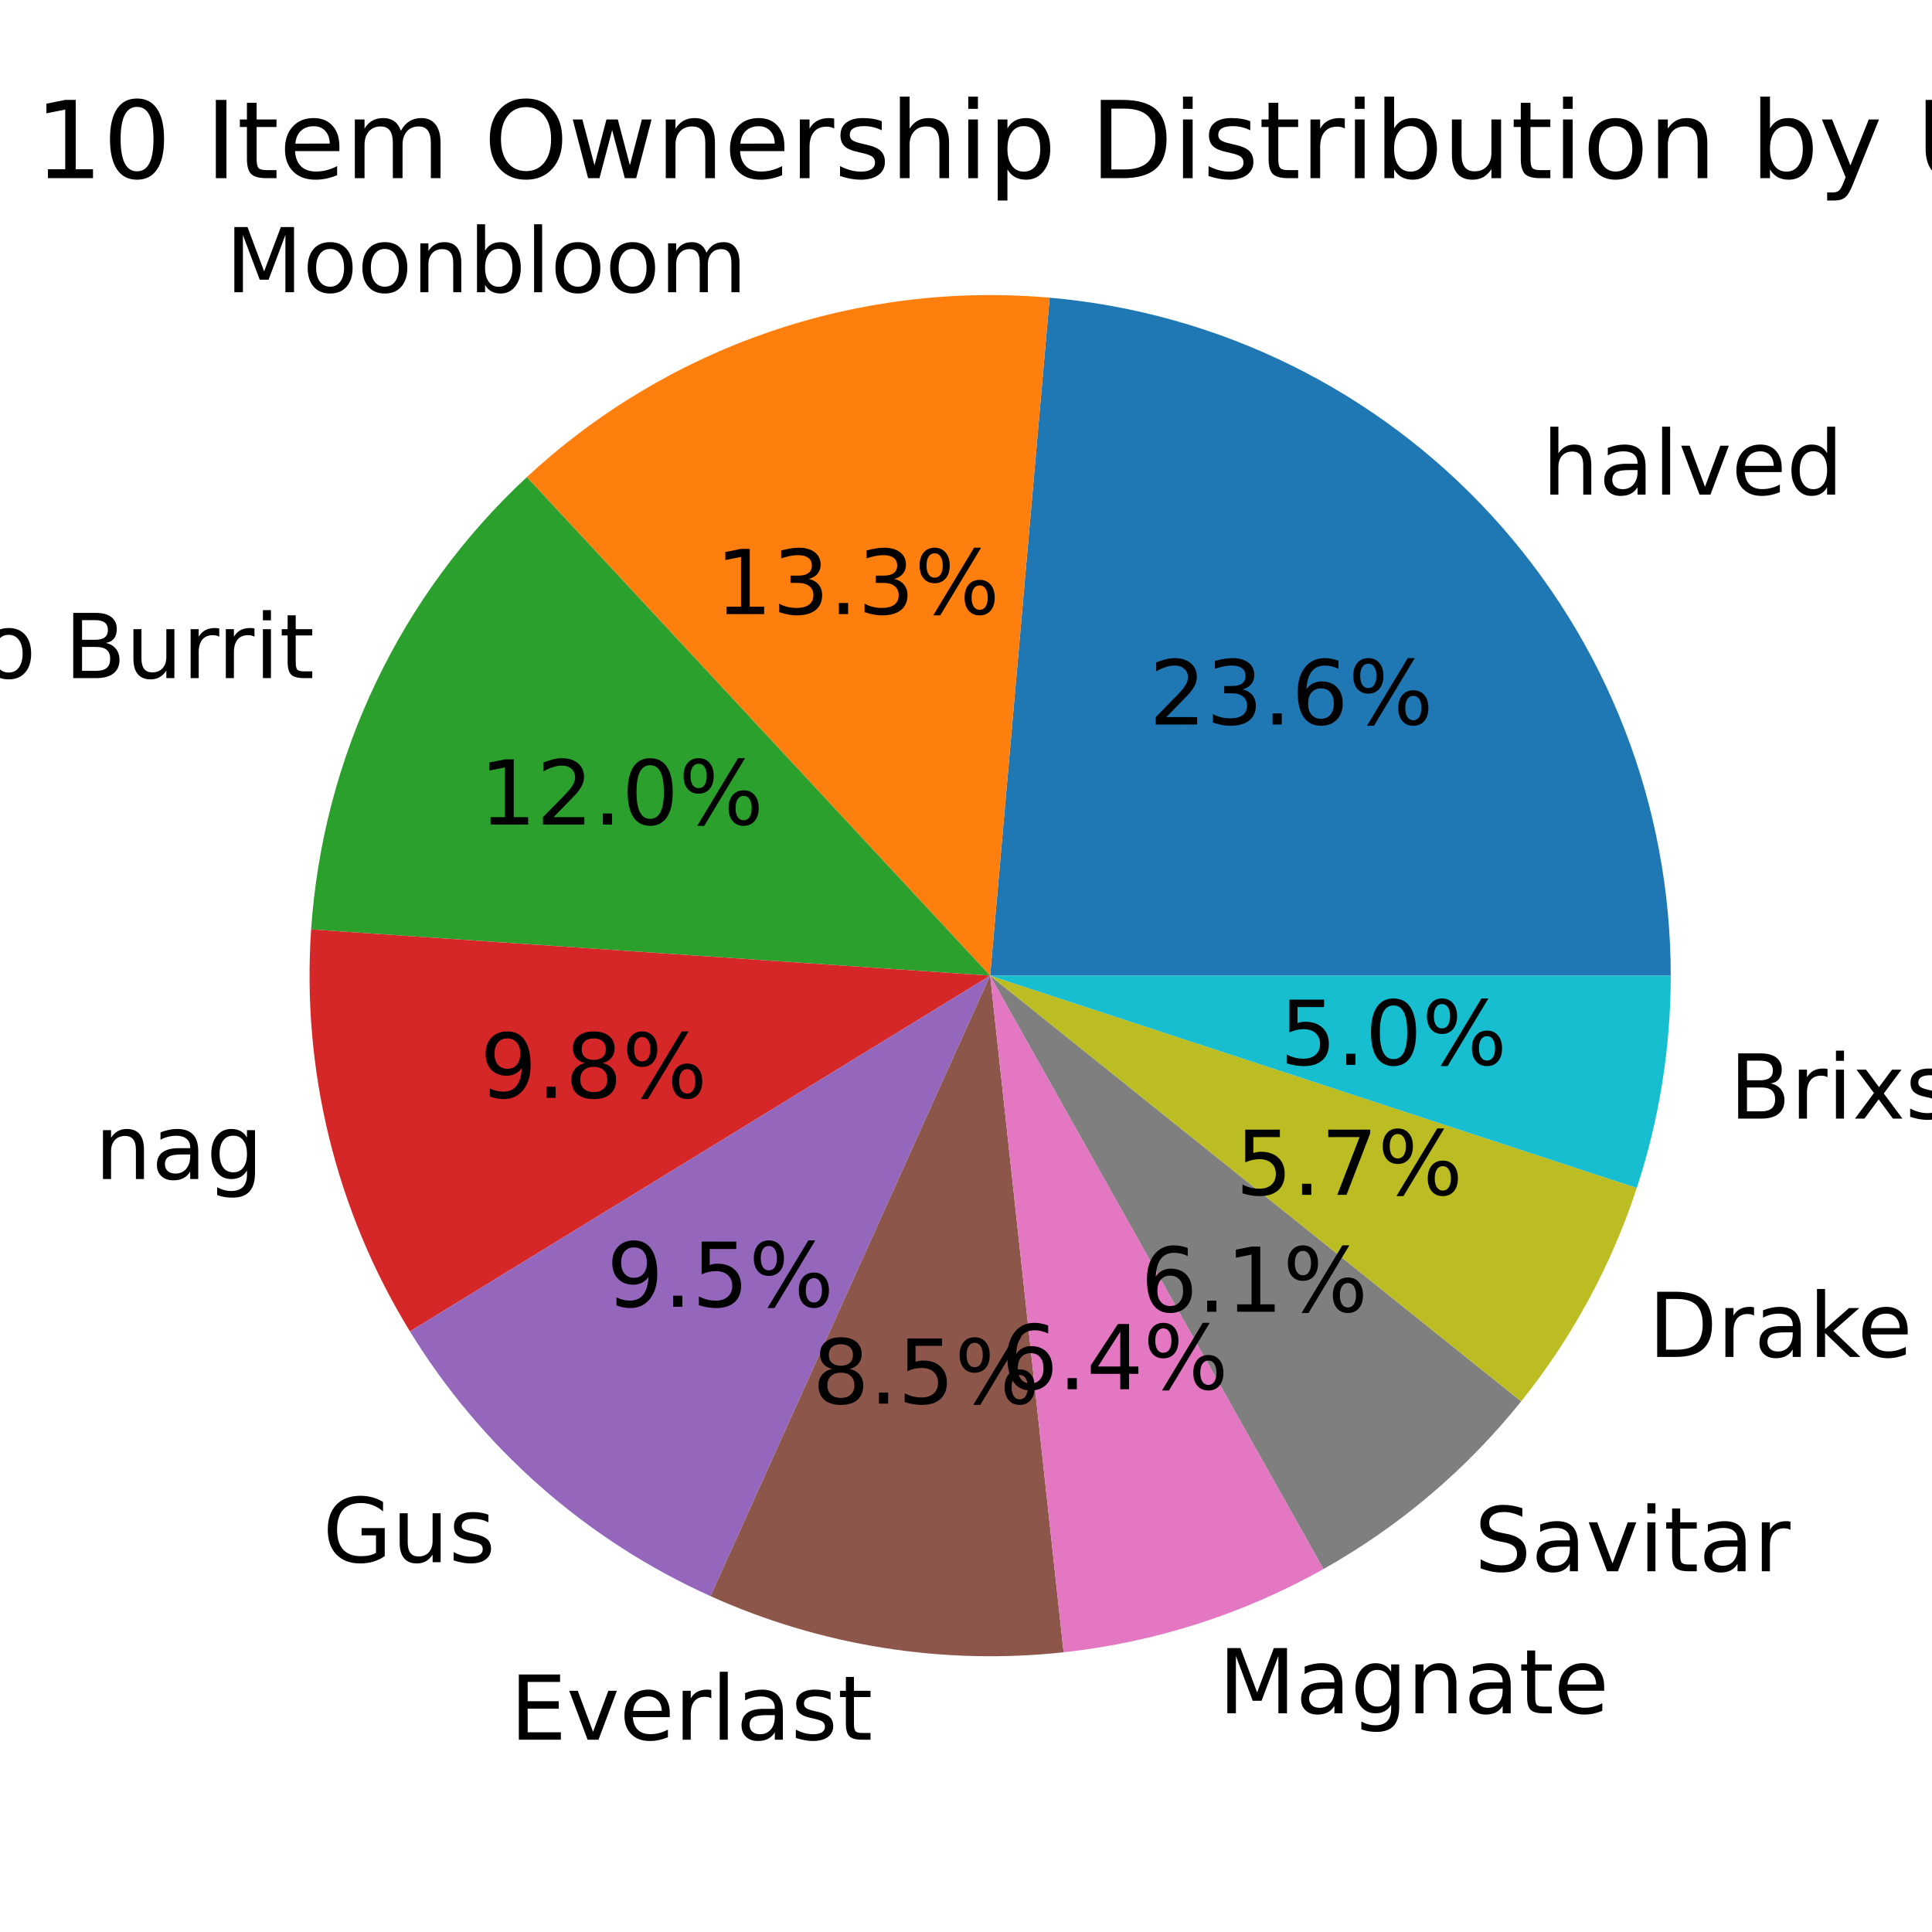
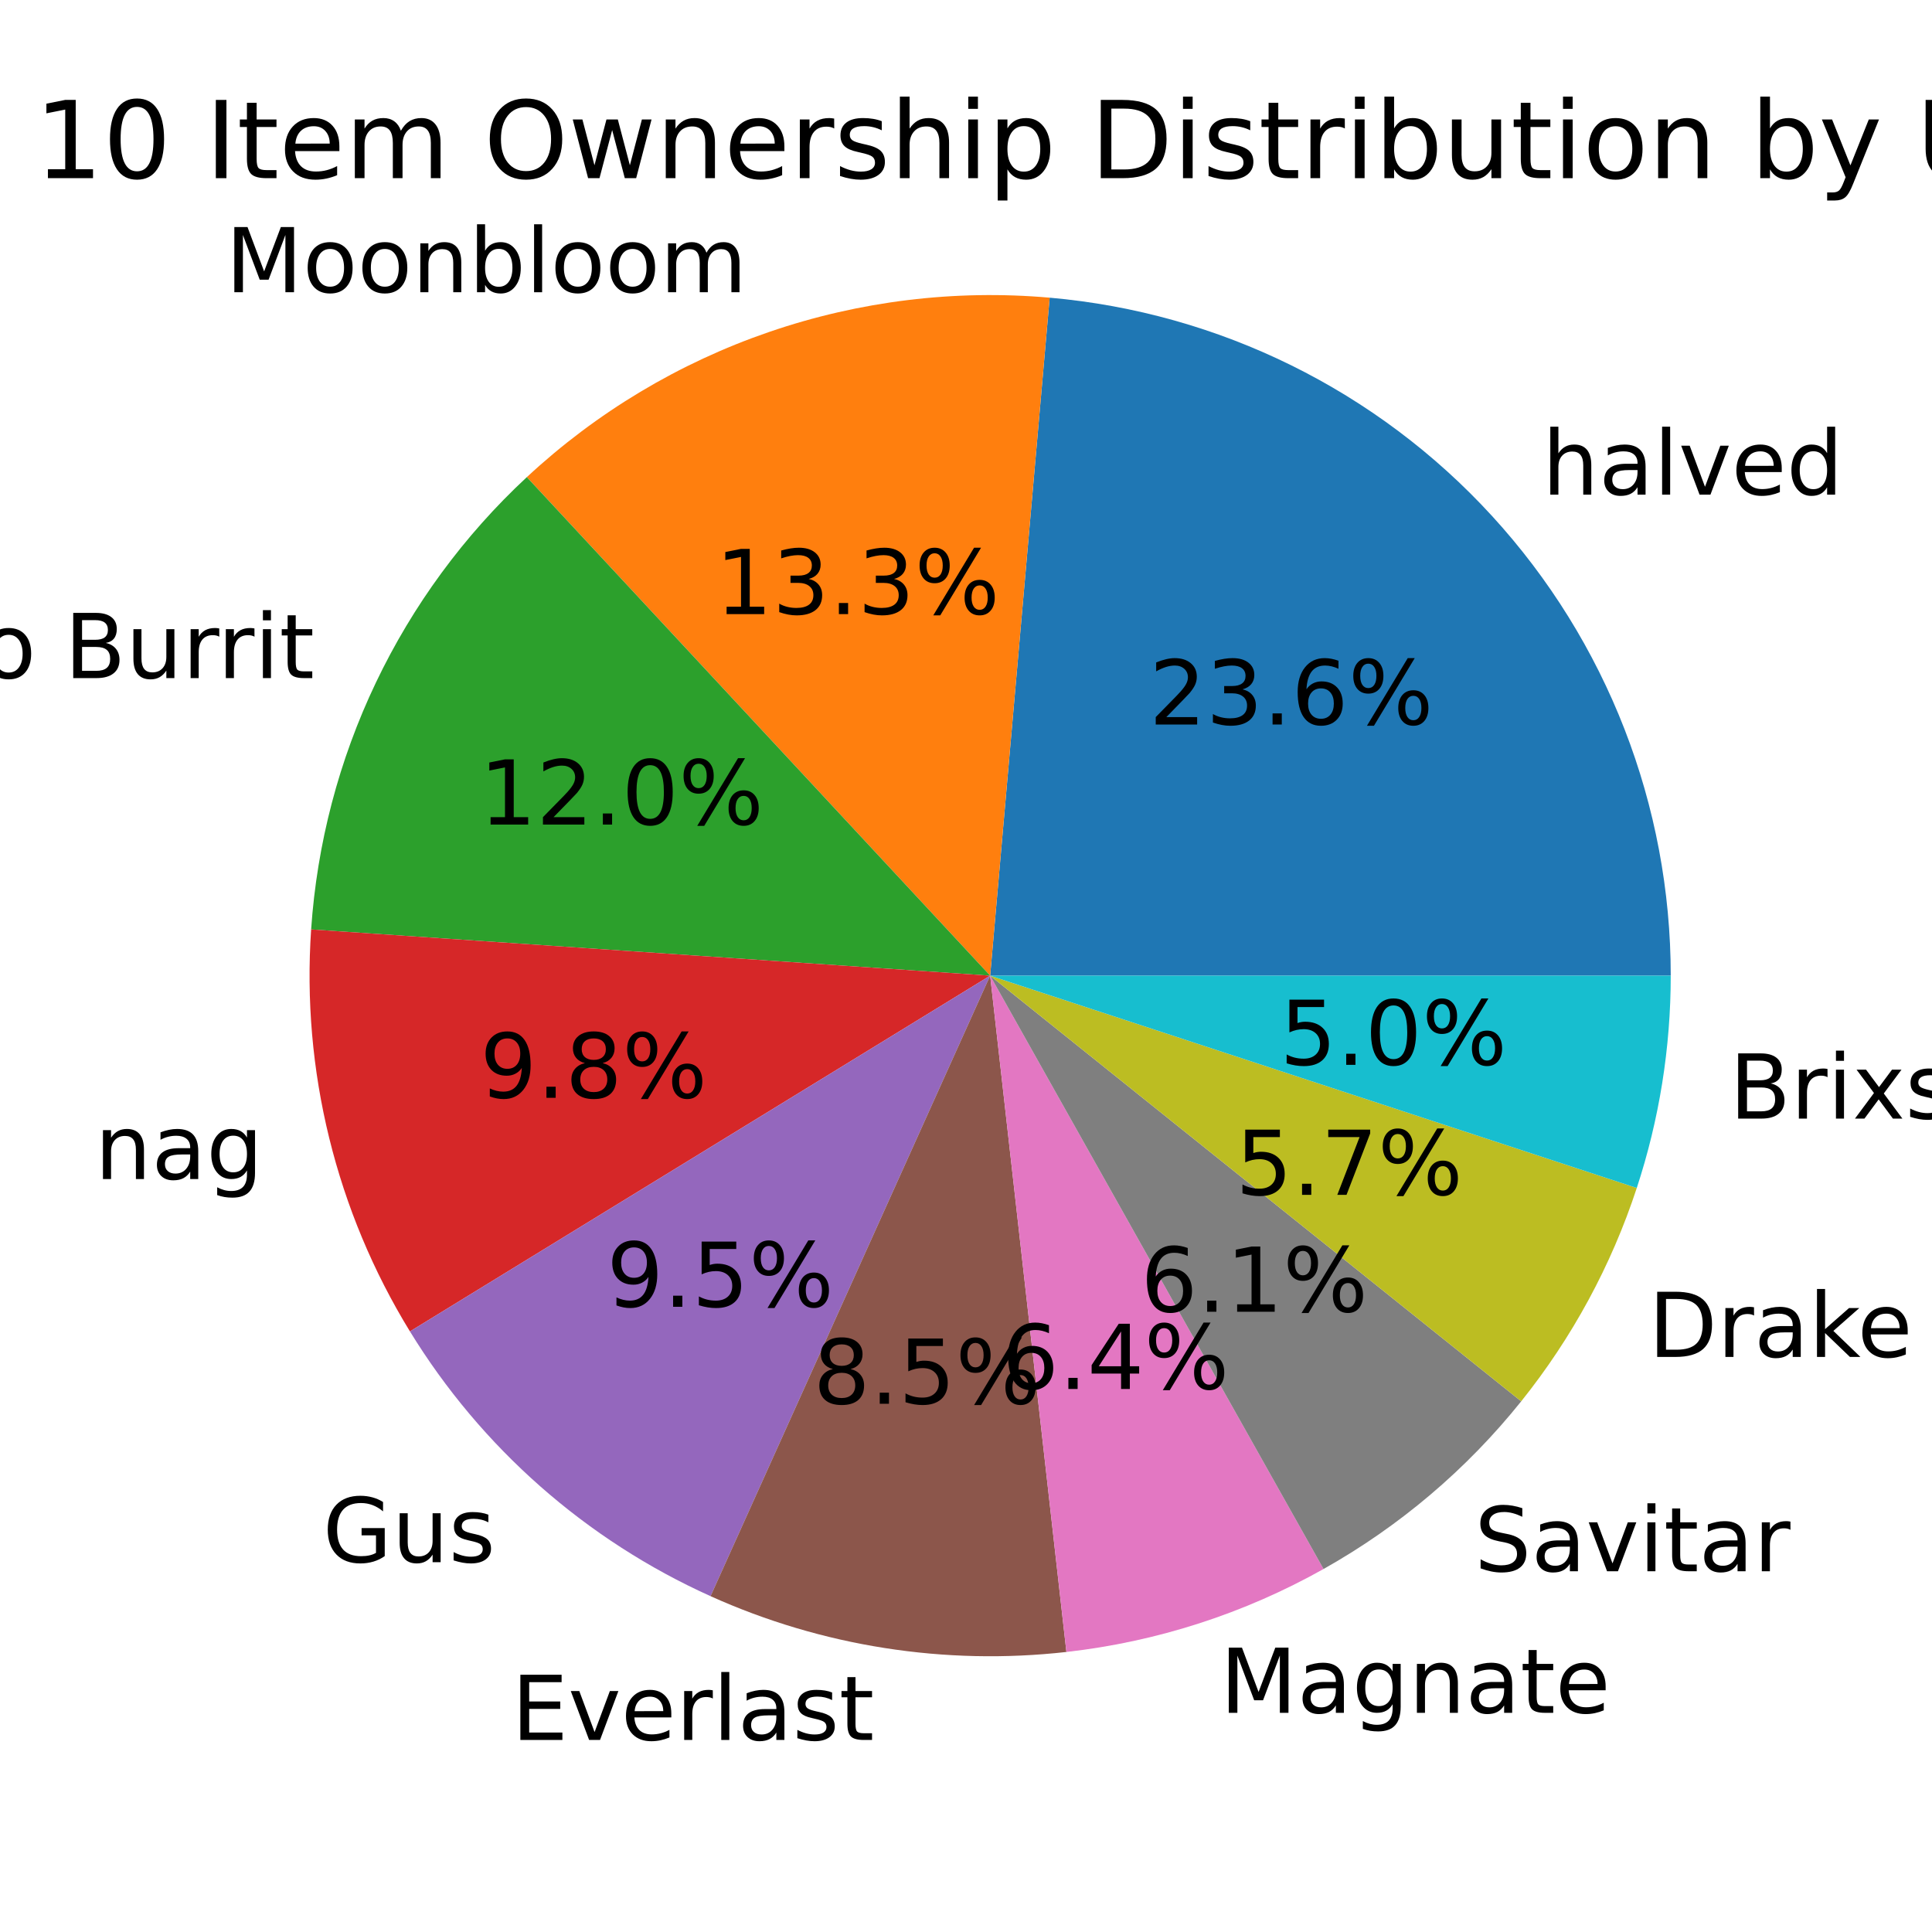
<svg xmlns="http://www.w3.org/2000/svg" xmlns:xlink="http://www.w3.org/1999/xlink" width="216pt" height="216pt" viewBox="0 0 216 216" version="1.1">
  <defs>
    <style type="text/css">*{stroke-linejoin: round; stroke-linecap: butt}</style>
  </defs>
  <g id="figure_1">
    <g id="patch_1">
      <path d="M 0 216  L 216 216  L 216 0  L 0 0  z " style="fill: #ffffff" />
    </g>
    <g id="axes_1">
      <g id="patch_2">
        <path d="M 186.791 109.08  C 186.791 90.057 179.657 71.709 166.807 57.682  C 153.958 43.655 136.304 34.944 117.353 33.281  L 110.7 109.08  z " style="fill: #1f77b4" />
      </g>
      <g id="patch_3">
        <path d="M 117.353 33.281  C 106.749 32.35 96.066 33.655 85.997 37.111  C 75.928 40.567 66.696 46.097 58.899 53.345  L 110.7 109.08  z " style="fill: #ff7f0e" />
      </g>
      <g id="patch_4">
        <path d="M 58.899 53.345  C 51.874 59.873 46.147 67.672 42.019 76.328  C 37.891 84.984 35.436 94.343 34.785 103.911  L 110.7 109.08  z " style="fill: #2ca02c" />
      </g>
      <g id="patch_5">
        <path d="M 34.785 103.911  C 34.251 111.746 34.934 119.617 36.809 127.243  C 38.683 134.869 41.727 142.159 45.832 148.854  L 110.7 109.08  z " style="fill: #d62728" />
      </g>
      <g id="patch_6">
        <path d="M 45.832 148.854  C 49.8 155.325 54.713 161.166 60.41 166.183  C 66.106 171.199 72.521 175.335 79.441 178.454  L 110.7 109.08  z " style="fill: #9467bd" />
      </g>
      <g id="patch_7">
-         <path d="M 79.441 178.454  C 85.595 181.227 92.091 183.169 98.758 184.228  C 105.425 185.287 112.203 185.455 118.913 184.726  L 110.7 109.08  z " style="fill: #8c564b" />
+         <path d="M 79.441 178.454  C 85.643 181.248 92.192 183.199 98.913 184.252  C 105.633 185.306 112.465 185.454 119.225 184.692  L 110.7 109.08  z " style="fill: #8c564b" />
      </g>
      <g id="patch_8">
-         <path d="M 118.913 184.726  C 124.008 184.173 129.034 183.107 133.915 181.543  C 138.796 179.979 143.506 177.927 147.974 175.416  L 110.7 109.08  z " style="fill: #e377c2" />
+         <path d="M 119.225 184.692  C 124.266 184.124 129.237 183.053 134.064 181.495  C 138.892 179.937 143.551 177.901 147.974 175.416  L 110.7 109.08  z " style="fill: #e377c2" />
      </g>
      <g id="patch_9">
        <path d="M 147.974 175.416  C 152.213 173.034 156.215 170.251 159.923 167.105  C 163.632 163.959 167.03 160.465 170.071 156.671  L 110.7 109.08  z " style="fill: #7f7f7f" />
      </g>
      <g id="patch_10">
        <path d="M 170.071 156.671  C 172.916 153.121 175.437 149.324 177.604 145.324  C 179.771 141.325 181.575 137.139 182.994 132.817  L 110.7 109.08  z " style="fill: #bcbd22" />
      </g>
      <g id="patch_11">
        <path d="M 182.994 132.817  C 184.249 128.992 185.2 125.074 185.836 121.099  C 186.471 117.124 186.791 113.105 186.791 109.08  L 110.7 109.08  z " style="fill: #17becf" />
      </g>
      <g id="matplotlib.axis_1" />
      <g id="matplotlib.axis_2" />
      <g id="text_1">
        <g transform="translate(172.4182 55.3013) scale(0.1 -0.1)">
          <defs>
            <path id="DejaVuSans-68" d="M 3513 2113  L 3513 0  L 2938 0  L 2938 2094  Q 2938 2591 2744 2837  Q 2550 3084 2163 3084  Q 1697 3084 1428 2787  Q 1159 2491 1159 1978  L 1159 0  L 581 0  L 581 4863  L 1159 4863  L 1159 2956  Q 1366 3272 1645 3428  Q 1925 3584 2291 3584  Q 2894 3584 3203 3211  Q 3513 2838 3513 2113  z " transform="scale(0.015625)" />
            <path id="DejaVuSans-61" d="M 2194 1759  Q 1497 1759 1228 1600  Q 959 1441 959 1056  Q 959 750 1161 570  Q 1363 391 1709 391  Q 2188 391 2477 730  Q 2766 1069 2766 1631  L 2766 1759  L 2194 1759  z M 3341 1997  L 3341 0  L 2766 0  L 2766 531  Q 2569 213 2275 61  Q 1981 -91 1556 -91  Q 1019 -91 701 211  Q 384 513 384 1019  Q 384 1609 779 1909  Q 1175 2209 1959 2209  L 2766 2209  L 2766 2266  Q 2766 2663 2505 2880  Q 2244 3097 1772 3097  Q 1472 3097 1187 3025  Q 903 2953 641 2809  L 641 3341  Q 956 3463 1253 3523  Q 1550 3584 1831 3584  Q 2591 3584 2966 3190  Q 3341 2797 3341 1997  z " transform="scale(0.015625)" />
            <path id="DejaVuSans-6c" d="M 603 4863  L 1178 4863  L 1178 0  L 603 0  L 603 4863  z " transform="scale(0.015625)" />
            <path id="DejaVuSans-76" d="M 191 3500  L 800 3500  L 1894 563  L 2988 3500  L 3597 3500  L 2284 0  L 1503 0  L 191 3500  z " transform="scale(0.015625)" />
            <path id="DejaVuSans-65" d="M 3597 1894  L 3597 1613  L 953 1613  Q 991 1019 1311 708  Q 1631 397 2203 397  Q 2534 397 2845 478  Q 3156 559 3463 722  L 3463 178  Q 3153 47 2828 -22  Q 2503 -91 2169 -91  Q 1331 -91 842 396  Q 353 884 353 1716  Q 353 2575 817 3079  Q 1281 3584 2069 3584  Q 2775 3584 3186 3129  Q 3597 2675 3597 1894  z M 3022 2063  Q 3016 2534 2758 2815  Q 2500 3097 2075 3097  Q 1594 3097 1305 2825  Q 1016 2553 972 2059  L 3022 2063  z " transform="scale(0.015625)" />
            <path id="DejaVuSans-64" d="M 2906 2969  L 2906 4863  L 3481 4863  L 3481 0  L 2906 0  L 2906 525  Q 2725 213 2448 61  Q 2172 -91 1784 -91  Q 1150 -91 751 415  Q 353 922 353 1747  Q 353 2572 751 3078  Q 1150 3584 1784 3584  Q 2172 3584 2448 3432  Q 2725 3281 2906 2969  z M 947 1747  Q 947 1113 1208 752  Q 1469 391 1925 391  Q 2381 391 2643 752  Q 2906 1113 2906 1747  Q 2906 2381 2643 2742  Q 2381 3103 1925 3103  Q 1469 3103 1208 2742  Q 947 2381 947 1747  z " transform="scale(0.015625)" />
          </defs>
          <use xlink:href="#DejaVuSans-68" />
          <use xlink:href="#DejaVuSans-61" x="63.379" />
          <use xlink:href="#DejaVuSans-6c" x="124.658" />
          <use xlink:href="#DejaVuSans-76" x="152.441" />
          <use xlink:href="#DejaVuSans-65" x="211.621" />
          <use xlink:href="#DejaVuSans-64" x="273.145" />
        </g>
      </g>
      <g id="text_2">
        <g transform="translate(128.4809 81.00042) scale(0.1 -0.1)">
          <defs>
            <path id="DejaVuSans-32" d="M 1228 531  L 3431 531  L 3431 0  L 469 0  L 469 531  Q 828 903 1448 1529  Q 2069 2156 2228 2338  Q 2531 2678 2651 2914  Q 2772 3150 2772 3378  Q 2772 3750 2511 3984  Q 2250 4219 1831 4219  Q 1534 4219 1204 4116  Q 875 4013 500 3803  L 500 4441  Q 881 4594 1212 4672  Q 1544 4750 1819 4750  Q 2544 4750 2975 4387  Q 3406 4025 3406 3419  Q 3406 3131 3298 2873  Q 3191 2616 2906 2266  Q 2828 2175 2409 1742  Q 1991 1309 1228 531  z " transform="scale(0.015625)" />
            <path id="DejaVuSans-33" d="M 2597 2516  Q 3050 2419 3304 2112  Q 3559 1806 3559 1356  Q 3559 666 3084 287  Q 2609 -91 1734 -91  Q 1441 -91 1130 -33  Q 819 25 488 141  L 488 750  Q 750 597 1062 519  Q 1375 441 1716 441  Q 2309 441 2620 675  Q 2931 909 2931 1356  Q 2931 1769 2642 2001  Q 2353 2234 1838 2234  L 1294 2234  L 1294 2753  L 1863 2753  Q 2328 2753 2575 2939  Q 2822 3125 2822 3475  Q 2822 3834 2567 4026  Q 2313 4219 1838 4219  Q 1578 4219 1281 4162  Q 984 4106 628 3988  L 628 4550  Q 988 4650 1302 4700  Q 1616 4750 1894 4750  Q 2613 4750 3031 4423  Q 3450 4097 3450 3541  Q 3450 3153 3228 2886  Q 3006 2619 2597 2516  z " transform="scale(0.015625)" />
            <path id="DejaVuSans-2e" d="M 684 794  L 1344 794  L 1344 0  L 684 0  L 684 794  z " transform="scale(0.015625)" />
            <path id="DejaVuSans-36" d="M 2113 2584  Q 1688 2584 1439 2293  Q 1191 2003 1191 1497  Q 1191 994 1439 701  Q 1688 409 2113 409  Q 2538 409 2786 701  Q 3034 994 3034 1497  Q 3034 2003 2786 2293  Q 2538 2584 2113 2584  z M 3366 4563  L 3366 3988  Q 3128 4100 2886 4159  Q 2644 4219 2406 4219  Q 1781 4219 1451 3797  Q 1122 3375 1075 2522  Q 1259 2794 1537 2939  Q 1816 3084 2150 3084  Q 2853 3084 3261 2657  Q 3669 2231 3669 1497  Q 3669 778 3244 343  Q 2819 -91 2113 -91  Q 1303 -91 875 529  Q 447 1150 447 2328  Q 447 3434 972 4092  Q 1497 4750 2381 4750  Q 2619 4750 2861 4703  Q 3103 4656 3366 4563  z " transform="scale(0.015625)" />
            <path id="DejaVuSans-25" d="M 4653 2053  Q 4381 2053 4226 1822  Q 4072 1591 4072 1178  Q 4072 772 4226 539  Q 4381 306 4653 306  Q 4919 306 5073 539  Q 5228 772 5228 1178  Q 5228 1588 5073 1820  Q 4919 2053 4653 2053  z M 4653 2450  Q 5147 2450 5437 2106  Q 5728 1763 5728 1178  Q 5728 594 5436 251  Q 5144 -91 4653 -91  Q 4153 -91 3862 251  Q 3572 594 3572 1178  Q 3572 1766 3864 2108  Q 4156 2450 4653 2450  z M 1428 4353  Q 1159 4353 1004 4120  Q 850 3888 850 3481  Q 850 3069 1003 2837  Q 1156 2606 1428 2606  Q 1700 2606 1854 2837  Q 2009 3069 2009 3481  Q 2009 3884 1853 4118  Q 1697 4353 1428 4353  z M 4250 4750  L 4750 4750  L 1831 -91  L 1331 -91  L 4250 4750  z M 1428 4750  Q 1922 4750 2215 4408  Q 2509 4066 2509 3481  Q 2509 2891 2217 2550  Q 1925 2209 1428 2209  Q 931 2209 642 2551  Q 353 2894 353 3481  Q 353 4063 643 4406  Q 934 4750 1428 4750  z " transform="scale(0.015625)" />
          </defs>
          <use xlink:href="#DejaVuSans-32" />
          <use xlink:href="#DejaVuSans-33" x="63.623" />
          <use xlink:href="#DejaVuSans-2e" x="127.246" />
          <use xlink:href="#DejaVuSans-36" x="159.033" />
          <use xlink:href="#DejaVuSans-25" x="222.656" />
        </g>
      </g>
      <g id="text_3">
        <g transform="translate(25.21914 32.67299) scale(0.1 -0.1)">
          <defs>
            <path id="DejaVuSans-4d" d="M 628 4666  L 1569 4666  L 2759 1491  L 3956 4666  L 4897 4666  L 4897 0  L 4281 0  L 4281 4097  L 3078 897  L 2444 897  L 1241 4097  L 1241 0  L 628 0  L 628 4666  z " transform="scale(0.015625)" />
            <path id="DejaVuSans-6f" d="M 1959 3097  Q 1497 3097 1228 2736  Q 959 2375 959 1747  Q 959 1119 1226 758  Q 1494 397 1959 397  Q 2419 397 2687 759  Q 2956 1122 2956 1747  Q 2956 2369 2687 2733  Q 2419 3097 1959 3097  z M 1959 3584  Q 2709 3584 3137 3096  Q 3566 2609 3566 1747  Q 3566 888 3137 398  Q 2709 -91 1959 -91  Q 1206 -91 779 398  Q 353 888 353 1747  Q 353 2609 779 3096  Q 1206 3584 1959 3584  z " transform="scale(0.015625)" />
            <path id="DejaVuSans-6e" d="M 3513 2113  L 3513 0  L 2938 0  L 2938 2094  Q 2938 2591 2744 2837  Q 2550 3084 2163 3084  Q 1697 3084 1428 2787  Q 1159 2491 1159 1978  L 1159 0  L 581 0  L 581 3500  L 1159 3500  L 1159 2956  Q 1366 3272 1645 3428  Q 1925 3584 2291 3584  Q 2894 3584 3203 3211  Q 3513 2838 3513 2113  z " transform="scale(0.015625)" />
            <path id="DejaVuSans-62" d="M 3116 1747  Q 3116 2381 2855 2742  Q 2594 3103 2138 3103  Q 1681 3103 1420 2742  Q 1159 2381 1159 1747  Q 1159 1113 1420 752  Q 1681 391 2138 391  Q 2594 391 2855 752  Q 3116 1113 3116 1747  z M 1159 2969  Q 1341 3281 1617 3432  Q 1894 3584 2278 3584  Q 2916 3584 3314 3078  Q 3713 2572 3713 1747  Q 3713 922 3314 415  Q 2916 -91 2278 -91  Q 1894 -91 1617 61  Q 1341 213 1159 525  L 1159 0  L 581 0  L 581 4863  L 1159 4863  L 1159 2969  z " transform="scale(0.015625)" />
            <path id="DejaVuSans-6d" d="M 3328 2828  Q 3544 3216 3844 3400  Q 4144 3584 4550 3584  Q 5097 3584 5394 3201  Q 5691 2819 5691 2113  L 5691 0  L 5113 0  L 5113 2094  Q 5113 2597 4934 2840  Q 4756 3084 4391 3084  Q 3944 3084 3684 2787  Q 3425 2491 3425 1978  L 3425 0  L 2847 0  L 2847 2094  Q 2847 2600 2669 2842  Q 2491 3084 2119 3084  Q 1678 3084 1418 2786  Q 1159 2488 1159 1978  L 1159 0  L 581 0  L 581 3500  L 1159 3500  L 1159 2956  Q 1356 3278 1631 3431  Q 1906 3584 2284 3584  Q 2666 3584 2933 3390  Q 3200 3197 3328 2828  z " transform="scale(0.015625)" />
          </defs>
          <use xlink:href="#DejaVuSans-4d" />
          <use xlink:href="#DejaVuSans-6f" x="86.279" />
          <use xlink:href="#DejaVuSans-6f" x="147.461" />
          <use xlink:href="#DejaVuSans-6e" x="208.643" />
          <use xlink:href="#DejaVuSans-62" x="272.021" />
          <use xlink:href="#DejaVuSans-6c" x="335.498" />
          <use xlink:href="#DejaVuSans-6f" x="363.281" />
          <use xlink:href="#DejaVuSans-6f" x="424.463" />
          <use xlink:href="#DejaVuSans-6d" x="485.645" />
        </g>
      </g>
      <g id="text_4">
        <g transform="translate(79.99474 68.65771) scale(0.1 -0.1)">
          <defs>
            <path id="DejaVuSans-31" d="M 794 531  L 1825 531  L 1825 4091  L 703 3866  L 703 4441  L 1819 4666  L 2450 4666  L 2450 531  L 3481 531  L 3481 0  L 794 0  L 794 531  z " transform="scale(0.015625)" />
          </defs>
          <use xlink:href="#DejaVuSans-31" />
          <use xlink:href="#DejaVuSans-33" x="63.623" />
          <use xlink:href="#DejaVuSans-2e" x="127.246" />
          <use xlink:href="#DejaVuSans-33" x="159.033" />
          <use xlink:href="#DejaVuSans-25" x="222.656" />
        </g>
      </g>
      <g id="text_5">
        <g transform="translate(-34.46354 75.81207) scale(0.1 -0.1)">
          <defs>
            <path id="DejaVuSans-42" d="M 1259 2228  L 1259 519  L 2272 519  Q 2781 519 3026 730  Q 3272 941 3272 1375  Q 3272 1813 3026 2020  Q 2781 2228 2272 2228  L 1259 2228  z M 1259 4147  L 1259 2741  L 2194 2741  Q 2656 2741 2882 2914  Q 3109 3088 3109 3444  Q 3109 3797 2882 3972  Q 2656 4147 2194 4147  L 1259 4147  z M 628 4666  L 2241 4666  Q 2963 4666 3353 4366  Q 3744 4066 3744 3513  Q 3744 3084 3544 2831  Q 3344 2578 2956 2516  Q 3422 2416 3680 2098  Q 3938 1781 3938 1306  Q 3938 681 3513 340  Q 3088 0 2303 0  L 628 0  L 628 4666  z " transform="scale(0.015625)" />
            <path id="DejaVuSans-69" d="M 603 3500  L 1178 3500  L 1178 0  L 603 0  L 603 3500  z M 603 4863  L 1178 4863  L 1178 4134  L 603 4134  L 603 4863  z " transform="scale(0.015625)" />
            <path id="DejaVuSans-74" d="M 1172 4494  L 1172 3500  L 2356 3500  L 2356 3053  L 1172 3053  L 1172 1153  Q 1172 725 1289 603  Q 1406 481 1766 481  L 2356 481  L 2356 0  L 1766 0  Q 1100 0 847 248  Q 594 497 594 1153  L 594 3053  L 172 3053  L 172 3500  L 594 3500  L 594 4494  L 1172 4494  z " transform="scale(0.015625)" />
            <path id="DejaVuSans-20" transform="scale(0.015625)" />
            <path id="DejaVuSans-75" d="M 544 1381  L 544 3500  L 1119 3500  L 1119 1403  Q 1119 906 1312 657  Q 1506 409 1894 409  Q 2359 409 2629 706  Q 2900 1003 2900 1516  L 2900 3500  L 3475 3500  L 3475 0  L 2900 0  L 2900 538  Q 2691 219 2414 64  Q 2138 -91 1772 -91  Q 1169 -91 856 284  Q 544 659 544 1381  z M 1991 3584  L 1991 3584  z " transform="scale(0.015625)" />
            <path id="DejaVuSans-72" d="M 2631 2963  Q 2534 3019 2420 3045  Q 2306 3072 2169 3072  Q 1681 3072 1420 2755  Q 1159 2438 1159 1844  L 1159 0  L 581 0  L 581 3500  L 1159 3500  L 1159 2956  Q 1341 3275 1631 3429  Q 1922 3584 2338 3584  Q 2397 3584 2469 3576  Q 2541 3569 2628 3553  L 2631 2963  z " transform="scale(0.015625)" />
          </defs>
          <use xlink:href="#DejaVuSans-42" />
          <use xlink:href="#DejaVuSans-61" x="68.604" />
          <use xlink:href="#DejaVuSans-6e" x="129.883" />
          <use xlink:href="#DejaVuSans-64" x="193.262" />
          <use xlink:href="#DejaVuSans-69" x="256.738" />
          <use xlink:href="#DejaVuSans-74" x="284.521" />
          <use xlink:href="#DejaVuSans-6f" x="323.73" />
          <use xlink:href="#DejaVuSans-20" x="384.912" />
          <use xlink:href="#DejaVuSans-42" x="416.699" />
          <use xlink:href="#DejaVuSans-75" x="485.303" />
          <use xlink:href="#DejaVuSans-72" x="548.682" />
          <use xlink:href="#DejaVuSans-72" x="588.045" />
          <use xlink:href="#DejaVuSans-69" x="629.158" />
          <use xlink:href="#DejaVuSans-74" x="656.941" />
        </g>
      </g>
      <g id="text_6">
        <g transform="translate(53.6076 92.18812) scale(0.1 -0.1)">
          <defs>
            <path id="DejaVuSans-30" d="M 2034 4250  Q 1547 4250 1301 3770  Q 1056 3291 1056 2328  Q 1056 1369 1301 889  Q 1547 409 2034 409  Q 2525 409 2770 889  Q 3016 1369 3016 2328  Q 3016 3291 2770 3770  Q 2525 4250 2034 4250  z M 2034 4750  Q 2819 4750 3233 4129  Q 3647 3509 3647 2328  Q 3647 1150 3233 529  Q 2819 -91 2034 -91  Q 1250 -91 836 529  Q 422 1150 422 2328  Q 422 3509 836 4129  Q 1250 4750 2034 4750  z " transform="scale(0.015625)" />
          </defs>
          <use xlink:href="#DejaVuSans-31" />
          <use xlink:href="#DejaVuSans-32" x="63.623" />
          <use xlink:href="#DejaVuSans-2e" x="127.246" />
          <use xlink:href="#DejaVuSans-30" x="159.033" />
          <use xlink:href="#DejaVuSans-25" x="222.656" />
        </g>
      </g>
      <g id="text_7">
        <g transform="translate(10.60542 131.8186) scale(0.1 -0.1)">
          <defs>
            <path id="DejaVuSans-67" d="M 2906 1791  Q 2906 2416 2648 2759  Q 2391 3103 1925 3103  Q 1463 3103 1205 2759  Q 947 2416 947 1791  Q 947 1169 1205 825  Q 1463 481 1925 481  Q 2391 481 2648 825  Q 2906 1169 2906 1791  z M 3481 434  Q 3481 -459 3084 -895  Q 2688 -1331 1869 -1331  Q 1566 -1331 1297 -1286  Q 1028 -1241 775 -1147  L 775 -588  Q 1028 -725 1275 -790  Q 1522 -856 1778 -856  Q 2344 -856 2625 -561  Q 2906 -266 2906 331  L 2906 616  Q 2728 306 2450 153  Q 2172 0 1784 0  Q 1141 0 747 490  Q 353 981 353 1791  Q 353 2603 747 3093  Q 1141 3584 1784 3584  Q 2172 3584 2450 3431  Q 2728 3278 2906 2969  L 2906 3500  L 3481 3500  L 3481 434  z " transform="scale(0.015625)" />
          </defs>
          <use xlink:href="#DejaVuSans-6e" />
          <use xlink:href="#DejaVuSans-61" x="63.379" />
          <use xlink:href="#DejaVuSans-67" x="124.658" />
        </g>
      </g>
      <g id="text_8">
        <g transform="translate(53.66283 122.7371) scale(0.1 -0.1)">
          <defs>
            <path id="DejaVuSans-39" d="M 703 97  L 703 672  Q 941 559 1184 500  Q 1428 441 1663 441  Q 2288 441 2617 861  Q 2947 1281 2994 2138  Q 2813 1869 2534 1725  Q 2256 1581 1919 1581  Q 1219 1581 811 2004  Q 403 2428 403 3163  Q 403 3881 828 4315  Q 1253 4750 1959 4750  Q 2769 4750 3195 4129  Q 3622 3509 3622 2328  Q 3622 1225 3098 567  Q 2575 -91 1691 -91  Q 1453 -91 1209 -44  Q 966 3 703 97  z M 1959 2075  Q 2384 2075 2632 2365  Q 2881 2656 2881 3163  Q 2881 3666 2632 3958  Q 2384 4250 1959 4250  Q 1534 4250 1286 3958  Q 1038 3666 1038 3163  Q 1038 2656 1286 2365  Q 1534 2075 1959 2075  z " transform="scale(0.015625)" />
            <path id="DejaVuSans-38" d="M 2034 2216  Q 1584 2216 1326 1975  Q 1069 1734 1069 1313  Q 1069 891 1326 650  Q 1584 409 2034 409  Q 2484 409 2743 651  Q 3003 894 3003 1313  Q 3003 1734 2745 1975  Q 2488 2216 2034 2216  z M 1403 2484  Q 997 2584 770 2862  Q 544 3141 544 3541  Q 544 4100 942 4425  Q 1341 4750 2034 4750  Q 2731 4750 3128 4425  Q 3525 4100 3525 3541  Q 3525 3141 3298 2862  Q 3072 2584 2669 2484  Q 3125 2378 3379 2068  Q 3634 1759 3634 1313  Q 3634 634 3220 271  Q 2806 -91 2034 -91  Q 1263 -91 848 271  Q 434 634 434 1313  Q 434 1759 690 2068  Q 947 2378 1403 2484  z M 1172 3481  Q 1172 3119 1398 2916  Q 1625 2713 2034 2713  Q 2441 2713 2670 2916  Q 2900 3119 2900 3481  Q 2900 3844 2670 4047  Q 2441 4250 2034 4250  Q 1625 4250 1398 4047  Q 1172 3844 1172 3481  z " transform="scale(0.015625)" />
          </defs>
          <use xlink:href="#DejaVuSans-39" />
          <use xlink:href="#DejaVuSans-2e" x="63.623" />
          <use xlink:href="#DejaVuSans-38" x="95.41" />
          <use xlink:href="#DejaVuSans-25" x="159.033" />
        </g>
      </g>
      <g id="text_9">
        <g transform="translate(36.08522 174.6522) scale(0.1 -0.1)">
          <defs>
            <path id="DejaVuSans-47" d="M 3809 666  L 3809 1919  L 2778 1919  L 2778 2438  L 4434 2438  L 4434 434  Q 4069 175 3628 42  Q 3188 -91 2688 -91  Q 1594 -91 976 548  Q 359 1188 359 2328  Q 359 3472 976 4111  Q 1594 4750 2688 4750  Q 3144 4750 3555 4637  Q 3966 4525 4313 4306  L 4313 3634  Q 3963 3931 3569 4081  Q 3175 4231 2741 4231  Q 1884 4231 1454 3753  Q 1025 3275 1025 2328  Q 1025 1384 1454 906  Q 1884 428 2741 428  Q 3075 428 3337 486  Q 3600 544 3809 666  z " transform="scale(0.015625)" />
            <path id="DejaVuSans-73" d="M 2834 3397  L 2834 2853  Q 2591 2978 2328 3040  Q 2066 3103 1784 3103  Q 1356 3103 1142 2972  Q 928 2841 928 2578  Q 928 2378 1081 2264  Q 1234 2150 1697 2047  L 1894 2003  Q 2506 1872 2764 1633  Q 3022 1394 3022 966  Q 3022 478 2636 193  Q 2250 -91 1575 -91  Q 1294 -91 989 -36  Q 684 19 347 128  L 347 722  Q 666 556 975 473  Q 1284 391 1588 391  Q 1994 391 2212 530  Q 2431 669 2431 922  Q 2431 1156 2273 1281  Q 2116 1406 1581 1522  L 1381 1569  Q 847 1681 609 1914  Q 372 2147 372 2553  Q 372 3047 722 3315  Q 1072 3584 1716 3584  Q 2034 3584 2315 3537  Q 2597 3491 2834 3397  z " transform="scale(0.015625)" />
          </defs>
          <use xlink:href="#DejaVuSans-47" />
          <use xlink:href="#DejaVuSans-75" x="77.49" />
          <use xlink:href="#DejaVuSans-73" x="140.869" />
        </g>
      </g>
      <g id="text_10">
        <g transform="translate(67.8234 146.1009) scale(0.1 -0.1)">
          <defs>
            <path id="DejaVuSans-35" d="M 691 4666  L 3169 4666  L 3169 4134  L 1269 4134  L 1269 2991  Q 1406 3038 1543 3061  Q 1681 3084 1819 3084  Q 2600 3084 3056 2656  Q 3513 2228 3513 1497  Q 3513 744 3044 326  Q 2575 -91 1722 -91  Q 1428 -91 1123 -41  Q 819 9 494 109  L 494 744  Q 775 591 1075 516  Q 1375 441 1709 441  Q 2250 441 2565 725  Q 2881 1009 2881 1497  Q 2881 1984 2565 2268  Q 2250 2553 1709 2553  Q 1456 2553 1204 2497  Q 953 2441 691 2322  L 691 4666  z " transform="scale(0.015625)" />
          </defs>
          <use xlink:href="#DejaVuSans-39" />
          <use xlink:href="#DejaVuSans-2e" x="63.623" />
          <use xlink:href="#DejaVuSans-35" x="95.41" />
          <use xlink:href="#DejaVuSans-25" x="159.033" />
        </g>
      </g>
      <g id="text_11">
-         <g transform="translate(57.02636 194.5021) scale(0.1 -0.1)">
+         <g transform="translate(57.19667 194.529) scale(0.1 -0.1)">
          <defs>
            <path id="DejaVuSans-45" d="M 628 4666  L 3578 4666  L 3578 4134  L 1259 4134  L 1259 2753  L 3481 2753  L 3481 2222  L 1259 2222  L 1259 531  L 3634 531  L 3634 0  L 628 0  L 628 4666  z " transform="scale(0.015625)" />
          </defs>
          <use xlink:href="#DejaVuSans-45" />
          <use xlink:href="#DejaVuSans-76" x="63.184" />
          <use xlink:href="#DejaVuSans-65" x="122.363" />
          <use xlink:href="#DejaVuSans-72" x="183.887" />
          <use xlink:href="#DejaVuSans-6c" x="225" />
          <use xlink:href="#DejaVuSans-61" x="252.783" />
          <use xlink:href="#DejaVuSans-73" x="314.062" />
          <use xlink:href="#DejaVuSans-74" x="366.162" />
        </g>
      </g>
      <g id="text_12">
-         <g transform="translate(90.83249 156.9281) scale(0.1 -0.1)">
+         <g transform="translate(90.92539 156.9428) scale(0.1 -0.1)">
          <use xlink:href="#DejaVuSans-38" />
          <use xlink:href="#DejaVuSans-2e" x="63.623" />
          <use xlink:href="#DejaVuSans-35" x="95.41" />
          <use xlink:href="#DejaVuSans-25" x="159.033" />
        </g>
      </g>
      <g id="text_13">
-         <g transform="translate(136.2365 191.5487) scale(0.1 -0.1)">
+         <g transform="translate(136.4007 191.4959) scale(0.1 -0.1)">
          <use xlink:href="#DejaVuSans-4d" />
          <use xlink:href="#DejaVuSans-61" x="86.279" />
          <use xlink:href="#DejaVuSans-67" x="147.559" />
          <use xlink:href="#DejaVuSans-6e" x="211.035" />
          <use xlink:href="#DejaVuSans-61" x="274.414" />
          <use xlink:href="#DejaVuSans-74" x="335.693" />
          <use xlink:href="#DejaVuSans-65" x="374.902" />
        </g>
      </g>
      <g id="text_14">
-         <g transform="translate(111.9267 155.3172) scale(0.1 -0.1)">
+         <g transform="translate(112.0162 155.2884) scale(0.1 -0.1)">
          <defs>
            <path id="DejaVuSans-34" d="M 2419 4116  L 825 1625  L 2419 1625  L 2419 4116  z M 2253 4666  L 3047 4666  L 3047 1625  L 3713 1625  L 3713 1100  L 3047 1100  L 3047 0  L 2419 0  L 2419 1100  L 313 1100  L 313 1709  L 2253 4666  z " transform="scale(0.015625)" />
          </defs>
          <use xlink:href="#DejaVuSans-36" />
          <use xlink:href="#DejaVuSans-2e" x="63.623" />
          <use xlink:href="#DejaVuSans-34" x="95.41" />
          <use xlink:href="#DejaVuSans-25" x="159.033" />
        </g>
      </g>
      <g id="text_15">
        <g transform="translate(164.8454 175.667) scale(0.1 -0.1)">
          <defs>
            <path id="DejaVuSans-53" d="M 3425 4513  L 3425 3897  Q 3066 4069 2747 4153  Q 2428 4238 2131 4238  Q 1616 4238 1336 4038  Q 1056 3838 1056 3469  Q 1056 3159 1242 3001  Q 1428 2844 1947 2747  L 2328 2669  Q 3034 2534 3370 2195  Q 3706 1856 3706 1288  Q 3706 609 3251 259  Q 2797 -91 1919 -91  Q 1588 -91 1214 -16  Q 841 59 441 206  L 441 856  Q 825 641 1194 531  Q 1563 422 1919 422  Q 2459 422 2753 634  Q 3047 847 3047 1241  Q 3047 1584 2836 1778  Q 2625 1972 2144 2069  L 1759 2144  Q 1053 2284 737 2584  Q 422 2884 422 3419  Q 422 4038 858 4394  Q 1294 4750 2059 4750  Q 2388 4750 2728 4690  Q 3069 4631 3425 4513  z " transform="scale(0.015625)" />
          </defs>
          <use xlink:href="#DejaVuSans-53" />
          <use xlink:href="#DejaVuSans-61" x="63.477" />
          <use xlink:href="#DejaVuSans-76" x="124.756" />
          <use xlink:href="#DejaVuSans-69" x="183.936" />
          <use xlink:href="#DejaVuSans-74" x="211.719" />
          <use xlink:href="#DejaVuSans-61" x="250.928" />
          <use xlink:href="#DejaVuSans-72" x="312.207" />
        </g>
      </g>
      <g id="text_16">
        <g transform="translate(127.5315 146.6544) scale(0.1 -0.1)">
          <use xlink:href="#DejaVuSans-36" />
          <use xlink:href="#DejaVuSans-2e" x="63.623" />
          <use xlink:href="#DejaVuSans-31" x="95.41" />
          <use xlink:href="#DejaVuSans-25" x="159.033" />
        </g>
      </g>
      <g id="text_17">
        <g transform="translate(184.2947 151.7081) scale(0.1 -0.1)">
          <defs>
            <path id="DejaVuSans-44" d="M 1259 4147  L 1259 519  L 2022 519  Q 2988 519 3436 956  Q 3884 1394 3884 2338  Q 3884 3275 3436 3711  Q 2988 4147 2022 4147  L 1259 4147  z M 628 4666  L 1925 4666  Q 3281 4666 3915 4102  Q 4550 3538 4550 2338  Q 4550 1131 3912 565  Q 3275 0 1925 0  L 628 0  L 628 4666  z " transform="scale(0.015625)" />
            <path id="DejaVuSans-6b" d="M 581 4863  L 1159 4863  L 1159 1991  L 2875 3500  L 3609 3500  L 1753 1863  L 3688 0  L 2938 0  L 1159 1709  L 1159 0  L 581 0  L 581 4863  z " transform="scale(0.015625)" />
          </defs>
          <use xlink:href="#DejaVuSans-44" />
          <use xlink:href="#DejaVuSans-72" x="77.002" />
          <use xlink:href="#DejaVuSans-61" x="118.115" />
          <use xlink:href="#DejaVuSans-6b" x="179.395" />
          <use xlink:href="#DejaVuSans-65" x="233.68" />
        </g>
      </g>
      <g id="text_18">
        <g transform="translate(138.1402 133.5859) scale(0.1 -0.1)">
          <defs>
            <path id="DejaVuSans-37" d="M 525 4666  L 3525 4666  L 3525 4397  L 1831 0  L 1172 0  L 2766 4134  L 525 4134  L 525 4666  z " transform="scale(0.015625)" />
          </defs>
          <use xlink:href="#DejaVuSans-35" />
          <use xlink:href="#DejaVuSans-2e" x="63.623" />
          <use xlink:href="#DejaVuSans-37" x="95.41" />
          <use xlink:href="#DejaVuSans-25" x="159.033" />
        </g>
      </g>
      <g id="text_19">
        <g transform="translate(193.3492 125.0606) scale(0.1 -0.1)">
          <defs>
            <path id="DejaVuSans-78" d="M 3513 3500  L 2247 1797  L 3578 0  L 2900 0  L 1881 1375  L 863 0  L 184 0  L 1544 1831  L 300 3500  L 978 3500  L 1906 2253  L 2834 3500  L 3513 3500  z " transform="scale(0.015625)" />
          </defs>
          <use xlink:href="#DejaVuSans-42" />
          <use xlink:href="#DejaVuSans-72" x="68.604" />
          <use xlink:href="#DejaVuSans-69" x="109.717" />
          <use xlink:href="#DejaVuSans-78" x="137.5" />
          <use xlink:href="#DejaVuSans-73" x="196.68" />
          <use xlink:href="#DejaVuSans-74" x="248.779" />
          <use xlink:href="#DejaVuSans-65" x="287.988" />
          <use xlink:href="#DejaVuSans-72" x="349.512" />
        </g>
      </g>
      <g id="text_20">
        <g transform="translate(143.079 119.051) scale(0.1 -0.1)">
          <use xlink:href="#DejaVuSans-35" />
          <use xlink:href="#DejaVuSans-2e" x="63.623" />
          <use xlink:href="#DejaVuSans-30" x="95.41" />
          <use xlink:href="#DejaVuSans-25" x="159.033" />
        </g>
      </g>
      <g id="text_21">
        <g transform="translate(-20.19281 19.92) scale(0.12 -0.12)">
          <defs>
            <path id="DejaVuSans-54" d="M -19 4666  L 3928 4666  L 3928 4134  L 2272 4134  L 2272 0  L 1638 0  L 1638 4134  L -19 4134  L -19 4666  z " transform="scale(0.015625)" />
            <path id="DejaVuSans-70" d="M 1159 525  L 1159 -1331  L 581 -1331  L 581 3500  L 1159 3500  L 1159 2969  Q 1341 3281 1617 3432  Q 1894 3584 2278 3584  Q 2916 3584 3314 3078  Q 3713 2572 3713 1747  Q 3713 922 3314 415  Q 2916 -91 2278 -91  Q 1894 -91 1617 61  Q 1341 213 1159 525  z M 3116 1747  Q 3116 2381 2855 2742  Q 2594 3103 2138 3103  Q 1681 3103 1420 2742  Q 1159 2381 1159 1747  Q 1159 1113 1420 752  Q 1681 391 2138 391  Q 2594 391 2855 752  Q 3116 1113 3116 1747  z " transform="scale(0.015625)" />
            <path id="DejaVuSans-49" d="M 628 4666  L 1259 4666  L 1259 0  L 628 0  L 628 4666  z " transform="scale(0.015625)" />
            <path id="DejaVuSans-4f" d="M 2522 4238  Q 1834 4238 1429 3725  Q 1025 3213 1025 2328  Q 1025 1447 1429 934  Q 1834 422 2522 422  Q 3209 422 3611 934  Q 4013 1447 4013 2328  Q 4013 3213 3611 3725  Q 3209 4238 2522 4238  z M 2522 4750  Q 3503 4750 4090 4092  Q 4678 3434 4678 2328  Q 4678 1225 4090 567  Q 3503 -91 2522 -91  Q 1538 -91 948 565  Q 359 1222 359 2328  Q 359 3434 948 4092  Q 1538 4750 2522 4750  z " transform="scale(0.015625)" />
            <path id="DejaVuSans-77" d="M 269 3500  L 844 3500  L 1563 769  L 2278 3500  L 2956 3500  L 3675 769  L 4391 3500  L 4966 3500  L 4050 0  L 3372 0  L 2619 2869  L 1863 0  L 1184 0  L 269 3500  z " transform="scale(0.015625)" />
            <path id="DejaVuSans-79" d="M 2059 -325  Q 1816 -950 1584 -1140  Q 1353 -1331 966 -1331  L 506 -1331  L 506 -850  L 844 -850  Q 1081 -850 1212 -737  Q 1344 -625 1503 -206  L 1606 56  L 191 3500  L 800 3500  L 1894 763  L 2988 3500  L 3597 3500  L 2059 -325  z " transform="scale(0.015625)" />
            <path id="DejaVuSans-55" d="M 556 4666  L 1191 4666  L 1191 1831  Q 1191 1081 1462 751  Q 1734 422 2344 422  Q 2950 422 3222 751  Q 3494 1081 3494 1831  L 3494 4666  L 4128 4666  L 4128 1753  Q 4128 841 3676 375  Q 3225 -91 2344 -91  Q 1459 -91 1007 375  Q 556 841 556 1753  L 556 4666  z " transform="scale(0.015625)" />
          </defs>
          <use xlink:href="#DejaVuSans-54" />
          <use xlink:href="#DejaVuSans-6f" x="44.084" />
          <use xlink:href="#DejaVuSans-70" x="105.266" />
          <use xlink:href="#DejaVuSans-20" x="168.742" />
          <use xlink:href="#DejaVuSans-31" x="200.529" />
          <use xlink:href="#DejaVuSans-30" x="264.152" />
          <use xlink:href="#DejaVuSans-20" x="327.775" />
          <use xlink:href="#DejaVuSans-49" x="359.562" />
          <use xlink:href="#DejaVuSans-74" x="389.055" />
          <use xlink:href="#DejaVuSans-65" x="428.264" />
          <use xlink:href="#DejaVuSans-6d" x="489.787" />
          <use xlink:href="#DejaVuSans-20" x="587.199" />
          <use xlink:href="#DejaVuSans-4f" x="618.986" />
          <use xlink:href="#DejaVuSans-77" x="697.697" />
          <use xlink:href="#DejaVuSans-6e" x="779.484" />
          <use xlink:href="#DejaVuSans-65" x="842.863" />
          <use xlink:href="#DejaVuSans-72" x="904.387" />
          <use xlink:href="#DejaVuSans-73" x="945.5" />
          <use xlink:href="#DejaVuSans-68" x="997.6" />
          <use xlink:href="#DejaVuSans-69" x="1060.979" />
          <use xlink:href="#DejaVuSans-70" x="1088.762" />
          <use xlink:href="#DejaVuSans-20" x="1152.238" />
          <use xlink:href="#DejaVuSans-44" x="1184.025" />
          <use xlink:href="#DejaVuSans-69" x="1261.027" />
          <use xlink:href="#DejaVuSans-73" x="1288.811" />
          <use xlink:href="#DejaVuSans-74" x="1340.91" />
          <use xlink:href="#DejaVuSans-72" x="1380.119" />
          <use xlink:href="#DejaVuSans-69" x="1421.232" />
          <use xlink:href="#DejaVuSans-62" x="1449.016" />
          <use xlink:href="#DejaVuSans-75" x="1512.492" />
          <use xlink:href="#DejaVuSans-74" x="1575.871" />
          <use xlink:href="#DejaVuSans-69" x="1615.08" />
          <use xlink:href="#DejaVuSans-6f" x="1642.863" />
          <use xlink:href="#DejaVuSans-6e" x="1704.045" />
          <use xlink:href="#DejaVuSans-20" x="1767.424" />
          <use xlink:href="#DejaVuSans-62" x="1799.211" />
          <use xlink:href="#DejaVuSans-79" x="1862.688" />
          <use xlink:href="#DejaVuSans-20" x="1921.867" />
          <use xlink:href="#DejaVuSans-55" x="1953.654" />
          <use xlink:href="#DejaVuSans-73" x="2026.848" />
          <use xlink:href="#DejaVuSans-65" x="2078.947" />
          <use xlink:href="#DejaVuSans-72" x="2140.471" />
        </g>
      </g>
    </g>
  </g>
</svg>
